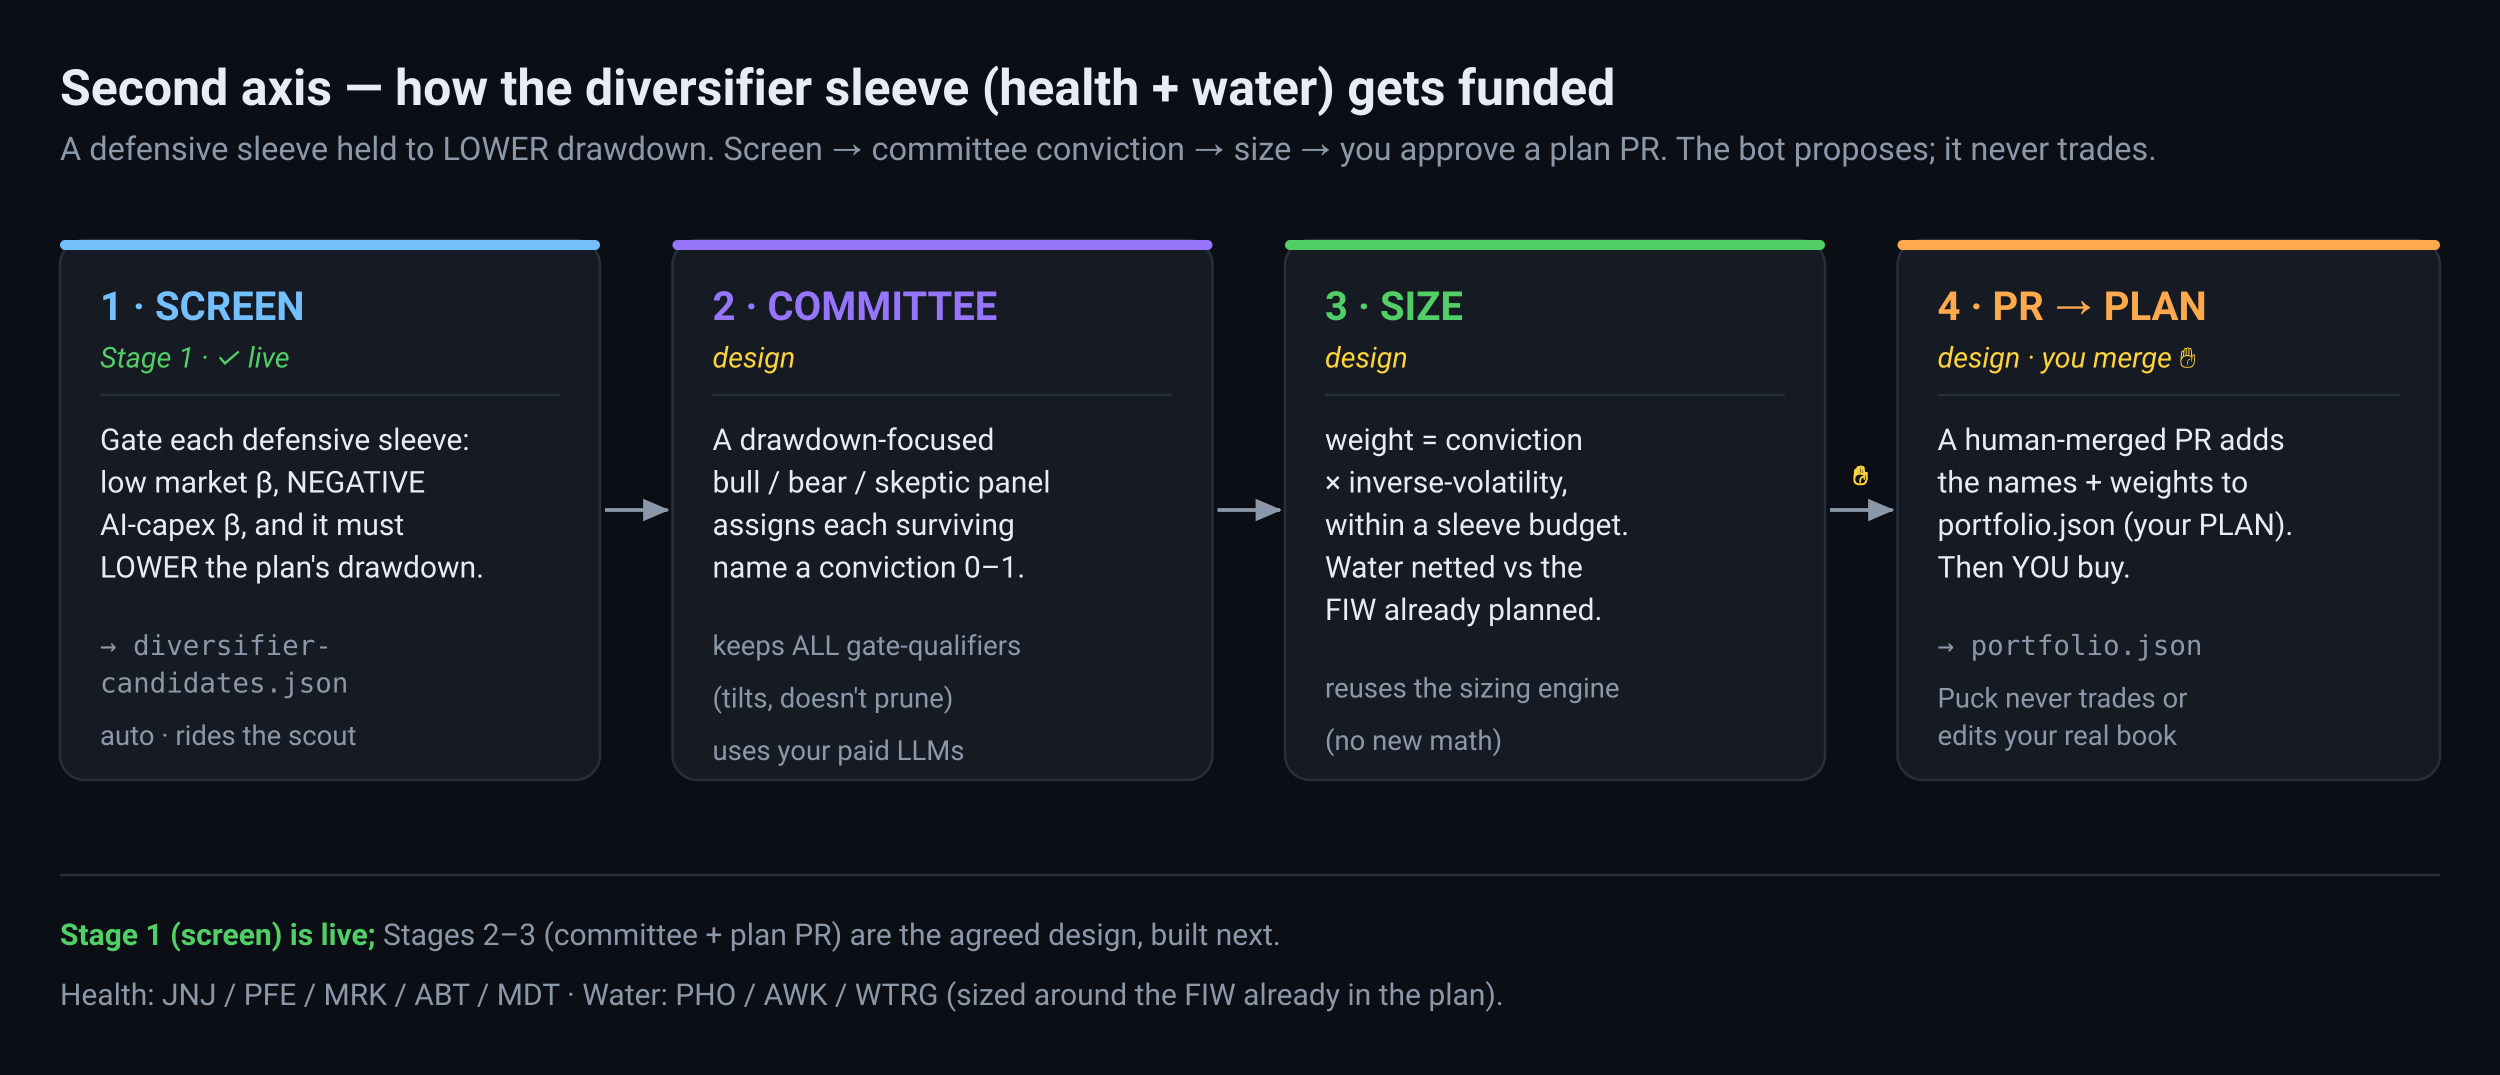
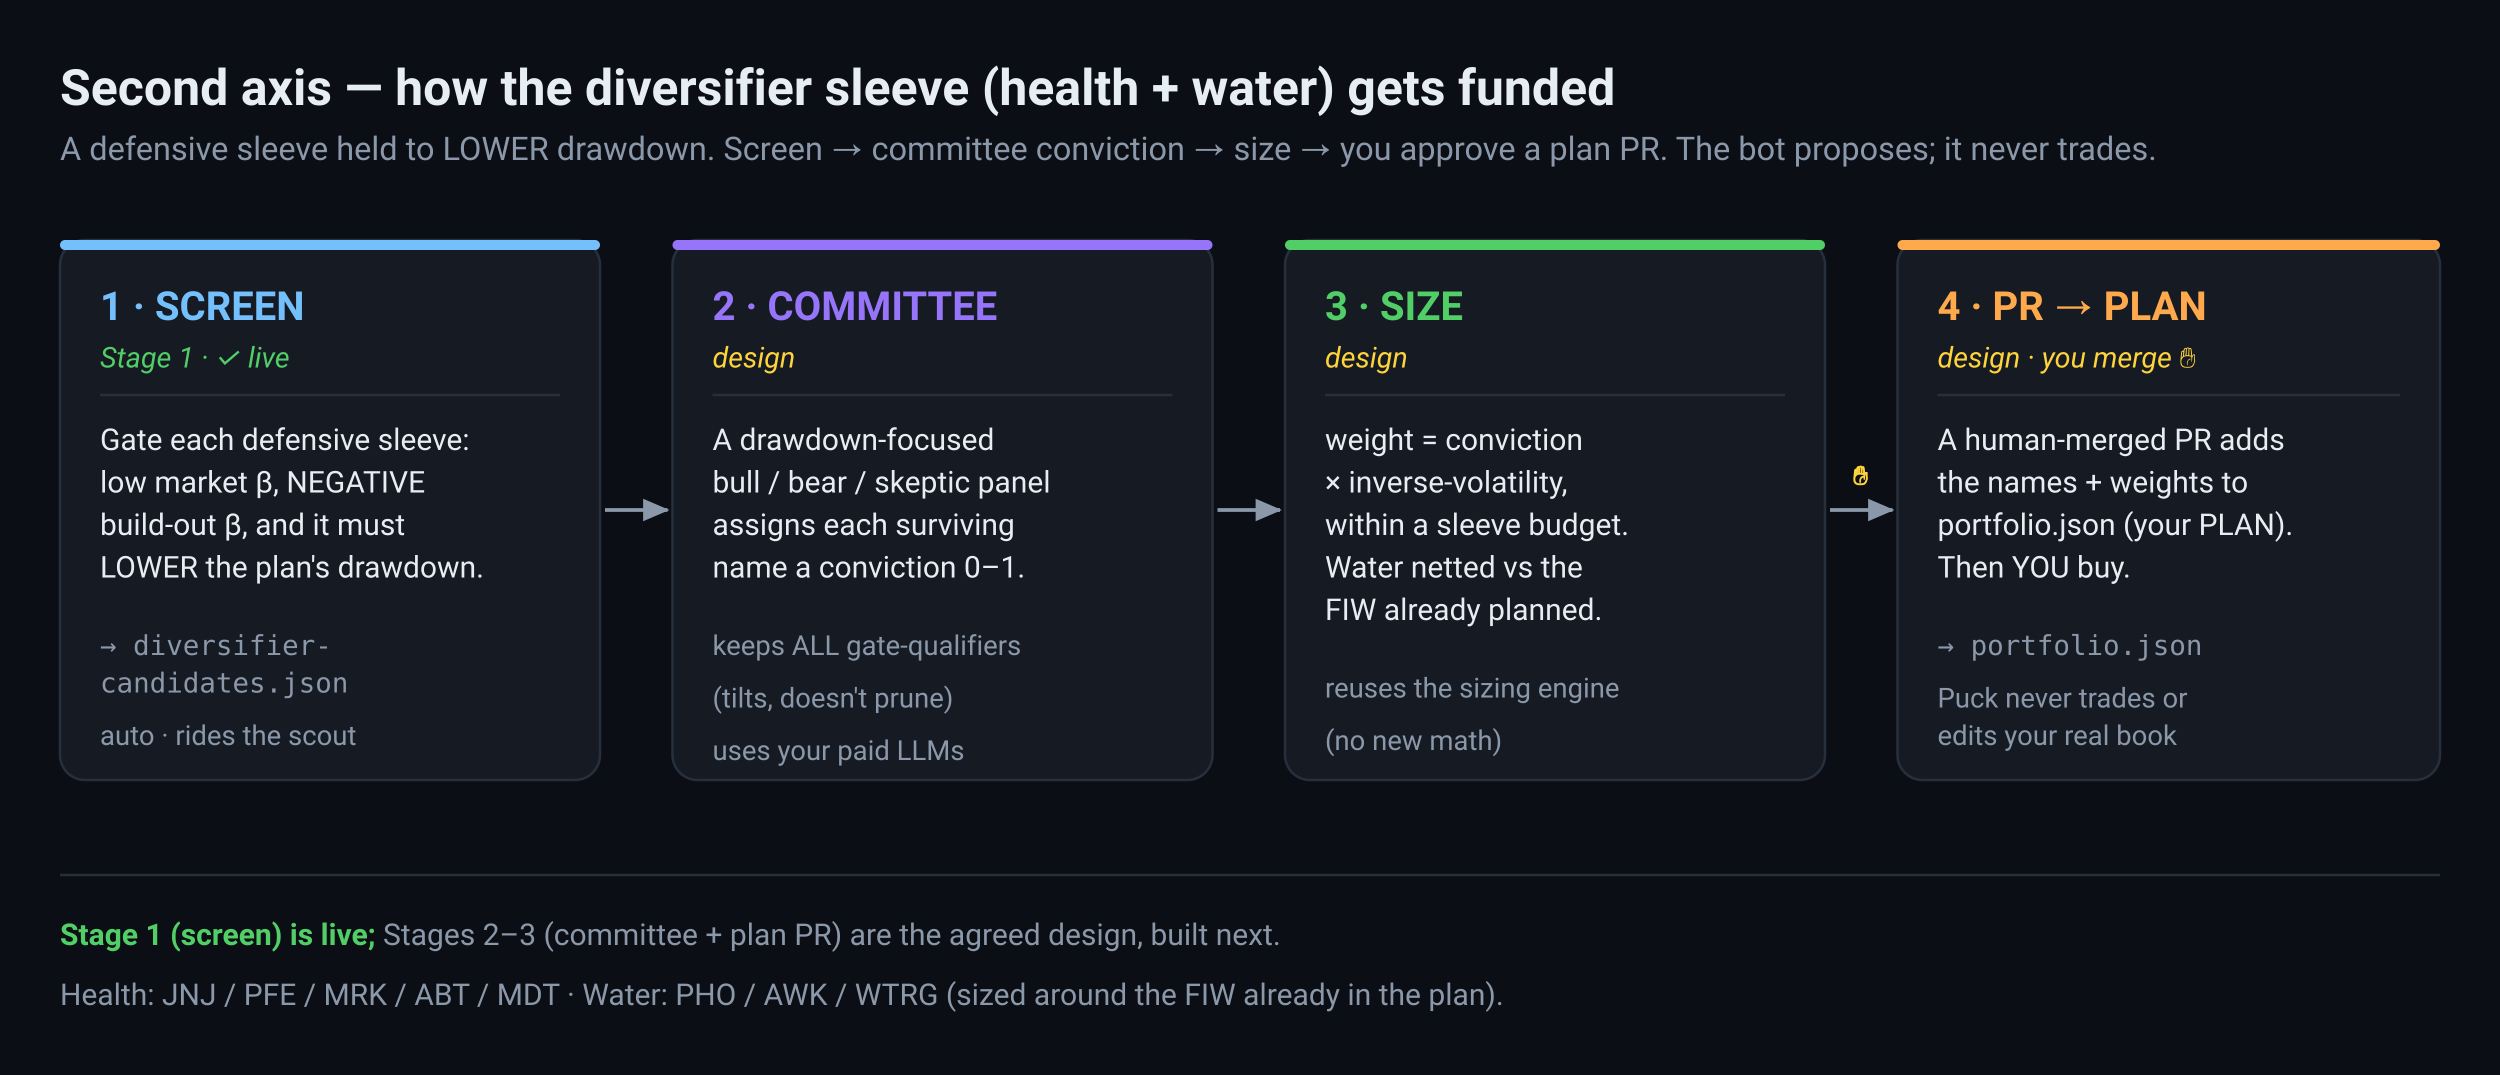
<svg xmlns="http://www.w3.org/2000/svg" viewBox="0 0 1000 430" font-family="-apple-system,Segoe UI,Roboto,Helvetica,Arial,sans-serif" role="img" aria-label="Diversifier (second axis) funding pipeline: 1 Screen candidate defensive sleeves through the gate (Stage 1, live), 2 Committee assigns each name a conviction, 3 Size by conviction times inverse-volatility within a sleeve budget, 4 a human-merged pull request adds the names and weights to the plan. You then buy; Puck never trades.">
  <rect x="0" y="0" width="1000" height="430" fill="#0b0e14" />
  <text x="24" y="42" fill="#e6edf3" font-size="20" font-weight="700">Second axis — how the diversifier sleeve (health + water) gets funded</text>
  <text x="24" y="64" fill="#8b98a9" font-size="13">A defensive sleeve held to LOWER drawdown. Screen → committee conviction → size → you approve a plan PR. The bot proposes; it never trades.</text>
  <defs>
    <marker id="ad" markerWidth="9" markerHeight="9" refX="6.5" refY="3" orient="auto">
      <path d="M0,0 L7,3 L0,6 Z" fill="#8b98a9" />
    </marker>
  </defs>
  <g>
    <rect x="24" y="96" width="216" height="216" rx="10" fill="#151a23" stroke="#26303d" />
    <rect x="24" y="96" width="216" height="4" rx="2" fill="#74c0fc" />
    <text x="40" y="128" fill="#74c0fc" font-size="16" font-weight="700">1 · SCREEN</text>
    <text x="40" y="147" fill="#51cf66" font-size="11.5" font-style="italic">Stage 1 · ✓ live</text>
    <line x1="40" y1="158" x2="224" y2="158" stroke="#26303d" />
    <text x="40" y="180" fill="#e6edf3" font-size="12">Gate each defensive sleeve:</text>
    <text x="40" y="197" fill="#e6edf3" font-size="12">low market β, NEGATIVE</text>
-     <text x="40" y="214" fill="#e6edf3" font-size="12">AI-capex β, and it must</text>
+     <text x="40" y="214" fill="#e6edf3" font-size="12">build-out β, and it must</text>
    <text x="40" y="231" fill="#e6edf3" font-size="12">LOWER the plan's drawdown.</text>
    <text x="40" y="262" fill="#8b98a9" font-size="11" font-family="monospace">→ diversifier-</text>
    <text x="40" y="277" fill="#8b98a9" font-size="11" font-family="monospace">  candidates.json</text>
    <text x="40" y="298" fill="#8b98a9" font-size="11">auto · rides the scout</text>
  </g>
  <g>
    <rect x="269" y="96" width="216" height="216" rx="10" fill="#151a23" stroke="#26303d" />
    <rect x="269" y="96" width="216" height="4" rx="2" fill="#9775fa" />
    <text x="285" y="128" fill="#9775fa" font-size="16" font-weight="700">2 · COMMITTEE</text>
    <text x="285" y="147" fill="#ffd43b" font-size="11.5" font-style="italic">design</text>
    <line x1="285" y1="158" x2="469" y2="158" stroke="#26303d" />
    <text x="285" y="180" fill="#e6edf3" font-size="12">A drawdown-focused</text>
    <text x="285" y="197" fill="#e6edf3" font-size="12">bull / bear / skeptic panel</text>
    <text x="285" y="214" fill="#e6edf3" font-size="12">assigns each surviving</text>
    <text x="285" y="231" fill="#e6edf3" font-size="12">name a conviction 0–1.</text>
    <text x="285" y="262" fill="#8b98a9" font-size="11">keeps ALL gate-qualifiers</text>
    <text x="285" y="283" fill="#8b98a9" font-size="11">(tilts, doesn't prune)</text>
    <text x="285" y="304" fill="#8b98a9" font-size="11">uses your paid LLMs</text>
  </g>
  <g>
    <rect x="514" y="96" width="216" height="216" rx="10" fill="#151a23" stroke="#26303d" />
    <rect x="514" y="96" width="216" height="4" rx="2" fill="#51cf66" />
    <text x="530" y="128" fill="#51cf66" font-size="16" font-weight="700">3 · SIZE</text>
    <text x="530" y="147" fill="#ffd43b" font-size="11.5" font-style="italic">design</text>
    <line x1="530" y1="158" x2="714" y2="158" stroke="#26303d" />
    <text x="530" y="180" fill="#e6edf3" font-size="12">weight = conviction</text>
    <text x="530" y="197" fill="#e6edf3" font-size="12">× inverse-volatility,</text>
    <text x="530" y="214" fill="#e6edf3" font-size="12">within a sleeve budget.</text>
    <text x="530" y="231" fill="#e6edf3" font-size="12">Water netted vs the</text>
    <text x="530" y="248" fill="#e6edf3" font-size="12">FIW already planned.</text>
    <text x="530" y="279" fill="#8b98a9" font-size="11">reuses the sizing engine</text>
    <text x="530" y="300" fill="#8b98a9" font-size="11">(no new math)</text>
  </g>
  <g>
    <rect x="759" y="96" width="217" height="216" rx="10" fill="#151a23" stroke="#26303d" />
    <rect x="759" y="96" width="217" height="4" rx="2" fill="#ffa94d" />
    <text x="775" y="128" fill="#ffa94d" font-size="16" font-weight="700">4 · PR → PLAN</text>
    <text x="775" y="147" fill="#ffd43b" font-size="11.5" font-style="italic">design · you merge ✋</text>
    <line x1="775" y1="158" x2="960" y2="158" stroke="#26303d" />
    <text x="775" y="180" fill="#e6edf3" font-size="12">A human-merged PR adds</text>
    <text x="775" y="197" fill="#e6edf3" font-size="12">the names + weights to</text>
    <text x="775" y="214" fill="#e6edf3" font-size="12">portfolio.json (your PLAN).</text>
    <text x="775" y="231" fill="#e6edf3" font-size="12">Then YOU buy.</text>
    <text x="775" y="262" fill="#8b98a9" font-size="11" font-family="monospace">→ portfolio.json</text>
    <text x="775" y="283" fill="#8b98a9" font-size="11">Puck never trades or</text>
    <text x="775" y="298" fill="#8b98a9" font-size="11">edits your real book</text>
  </g>
  <line x1="242" y1="204" x2="267" y2="204" stroke="#8b98a9" stroke-width="1.5" marker-end="url(#ad)" />
  <line x1="487" y1="204" x2="512" y2="204" stroke="#8b98a9" stroke-width="1.5" marker-end="url(#ad)" />
  <line x1="732" y1="204" x2="757" y2="204" stroke="#8b98a9" stroke-width="1.5" marker-end="url(#ad)" />
  <text x="744" y="194" fill="#ffd43b" font-size="10.5" font-weight="700" text-anchor="middle">✋</text>
  <line x1="24" y1="350" x2="976" y2="350" stroke="#26303d" />
  <text x="24" y="378" fill="#8b98a9" font-size="12">
    <tspan fill="#51cf66" font-weight="700">Stage 1 (screen) is live;</tspan> Stages 2–3 (committee + plan PR) are the agreed design, built next.</text>
  <text x="24" y="402" fill="#8b98a9" font-size="12">Health: JNJ / PFE / MRK / ABT / MDT  ·  Water: PHO / AWK / WTRG  (sized around the FIW already in the plan).</text>
</svg>
